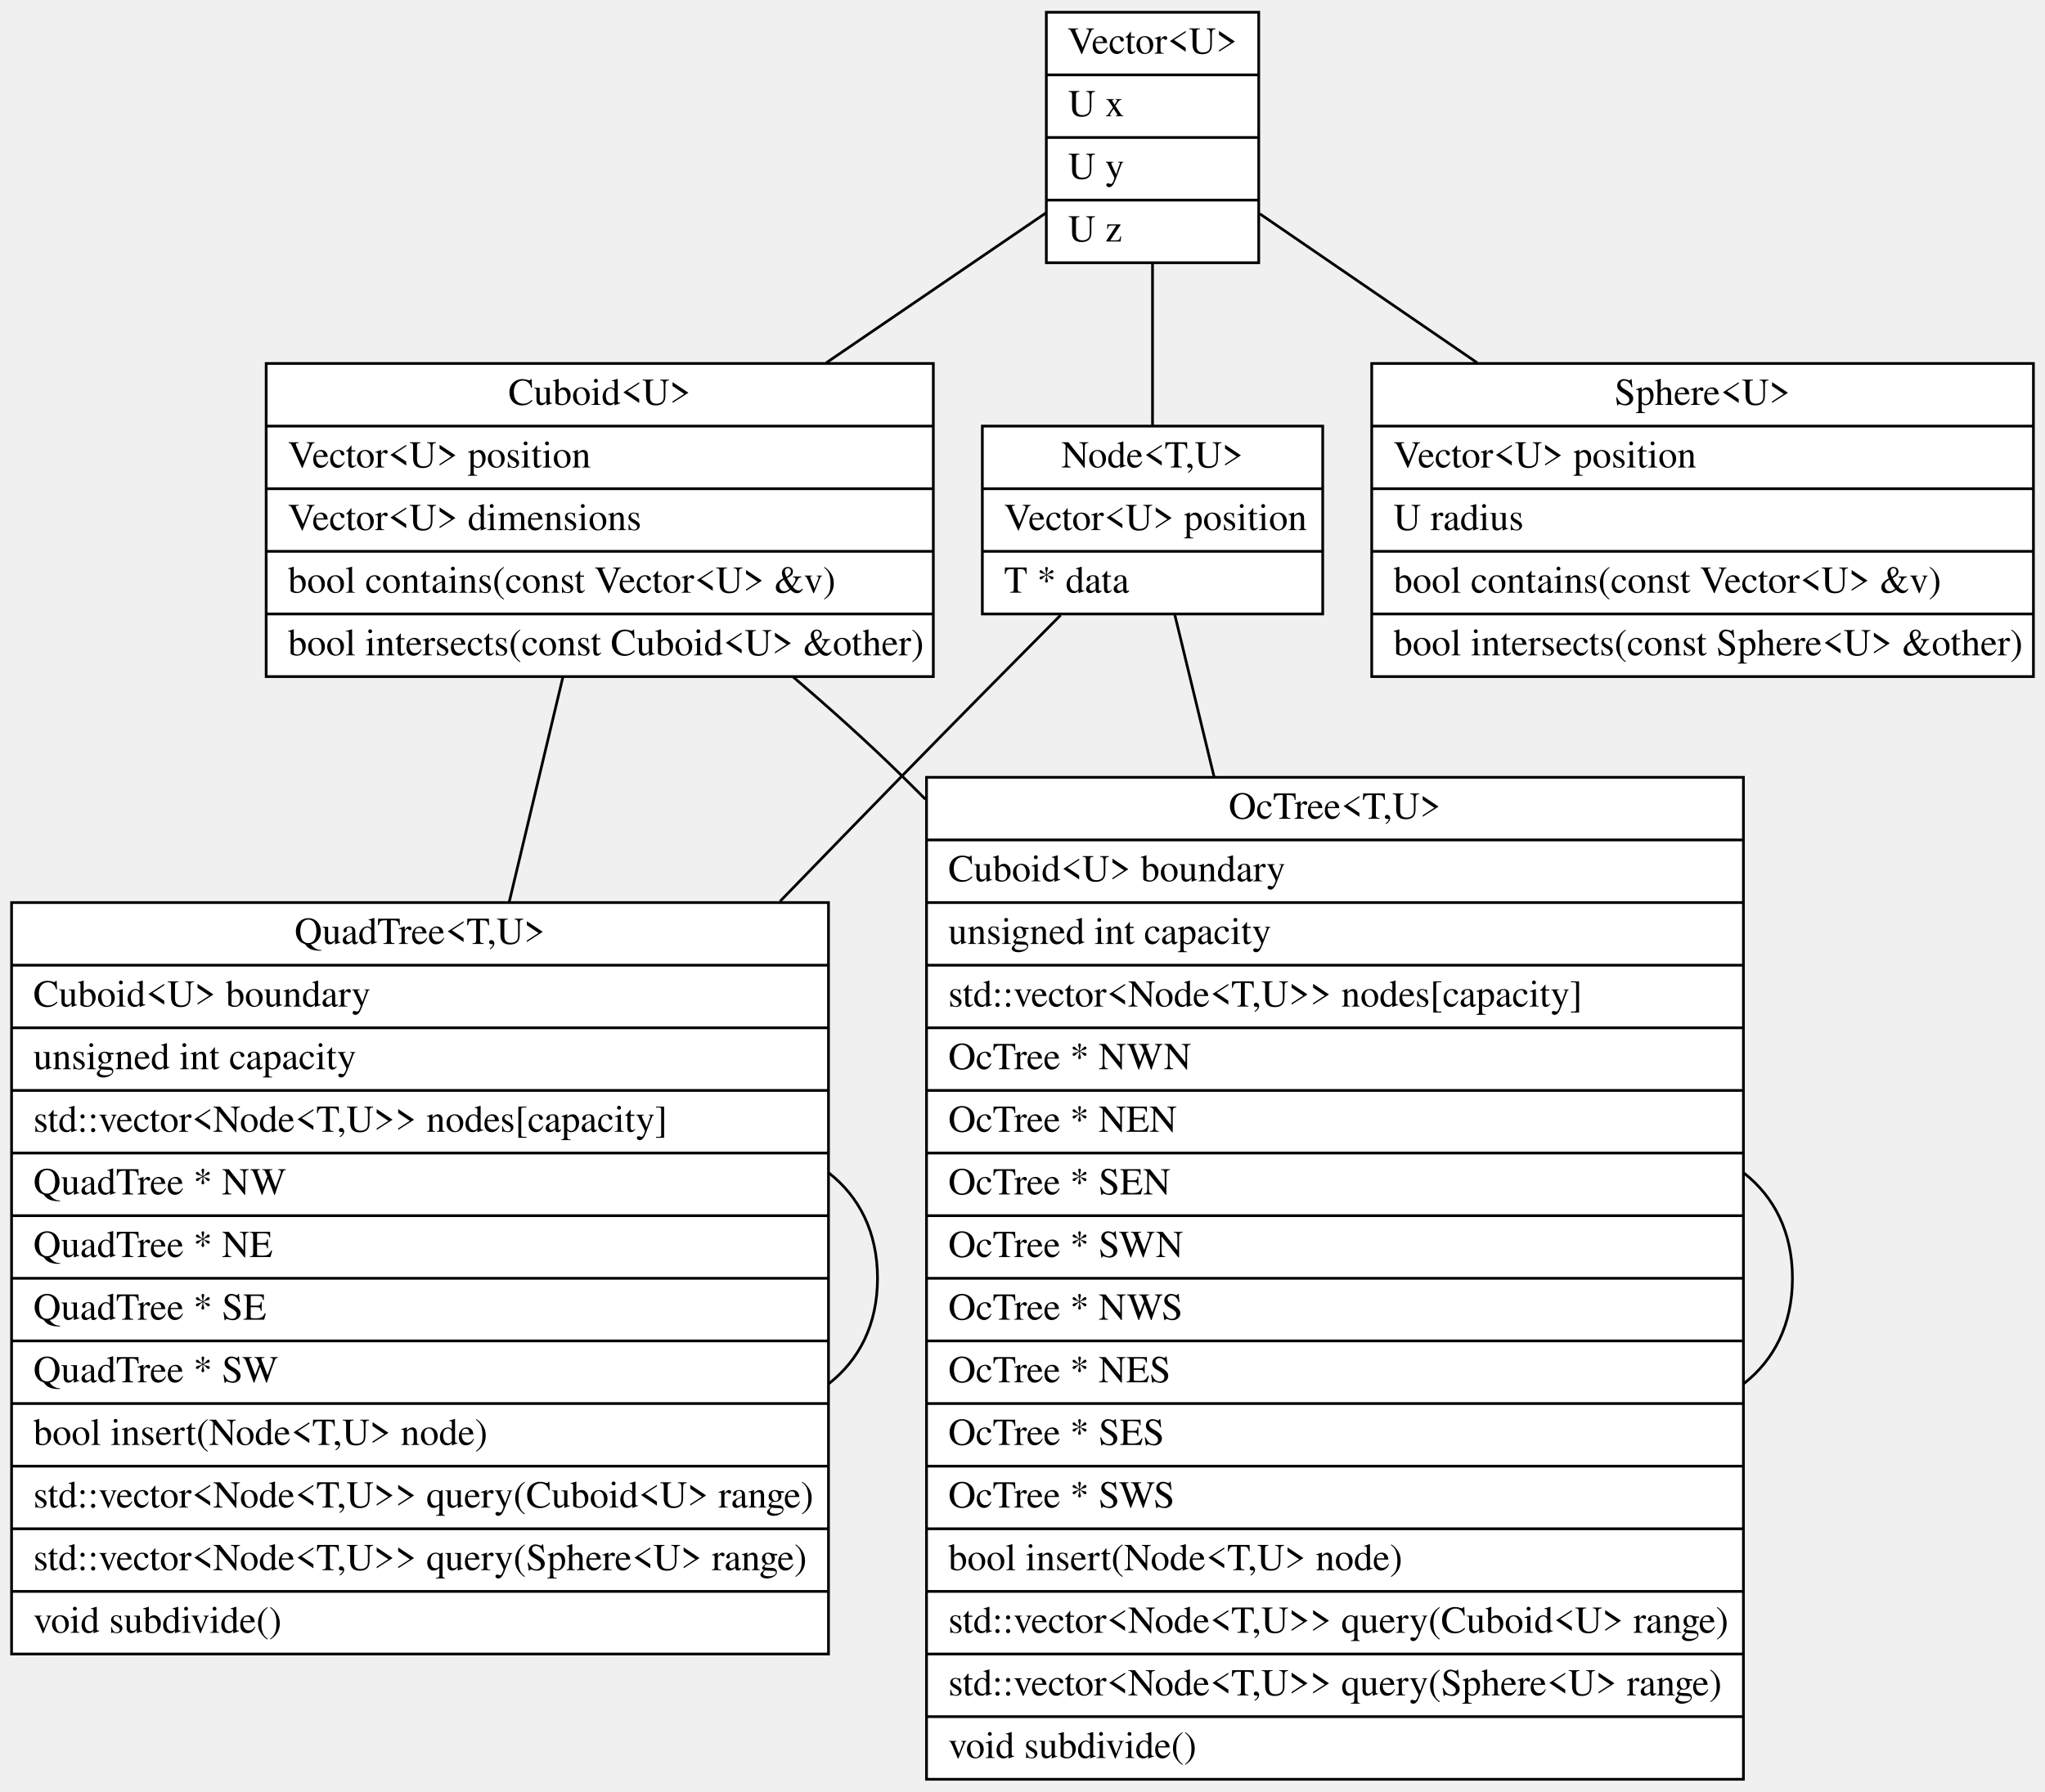
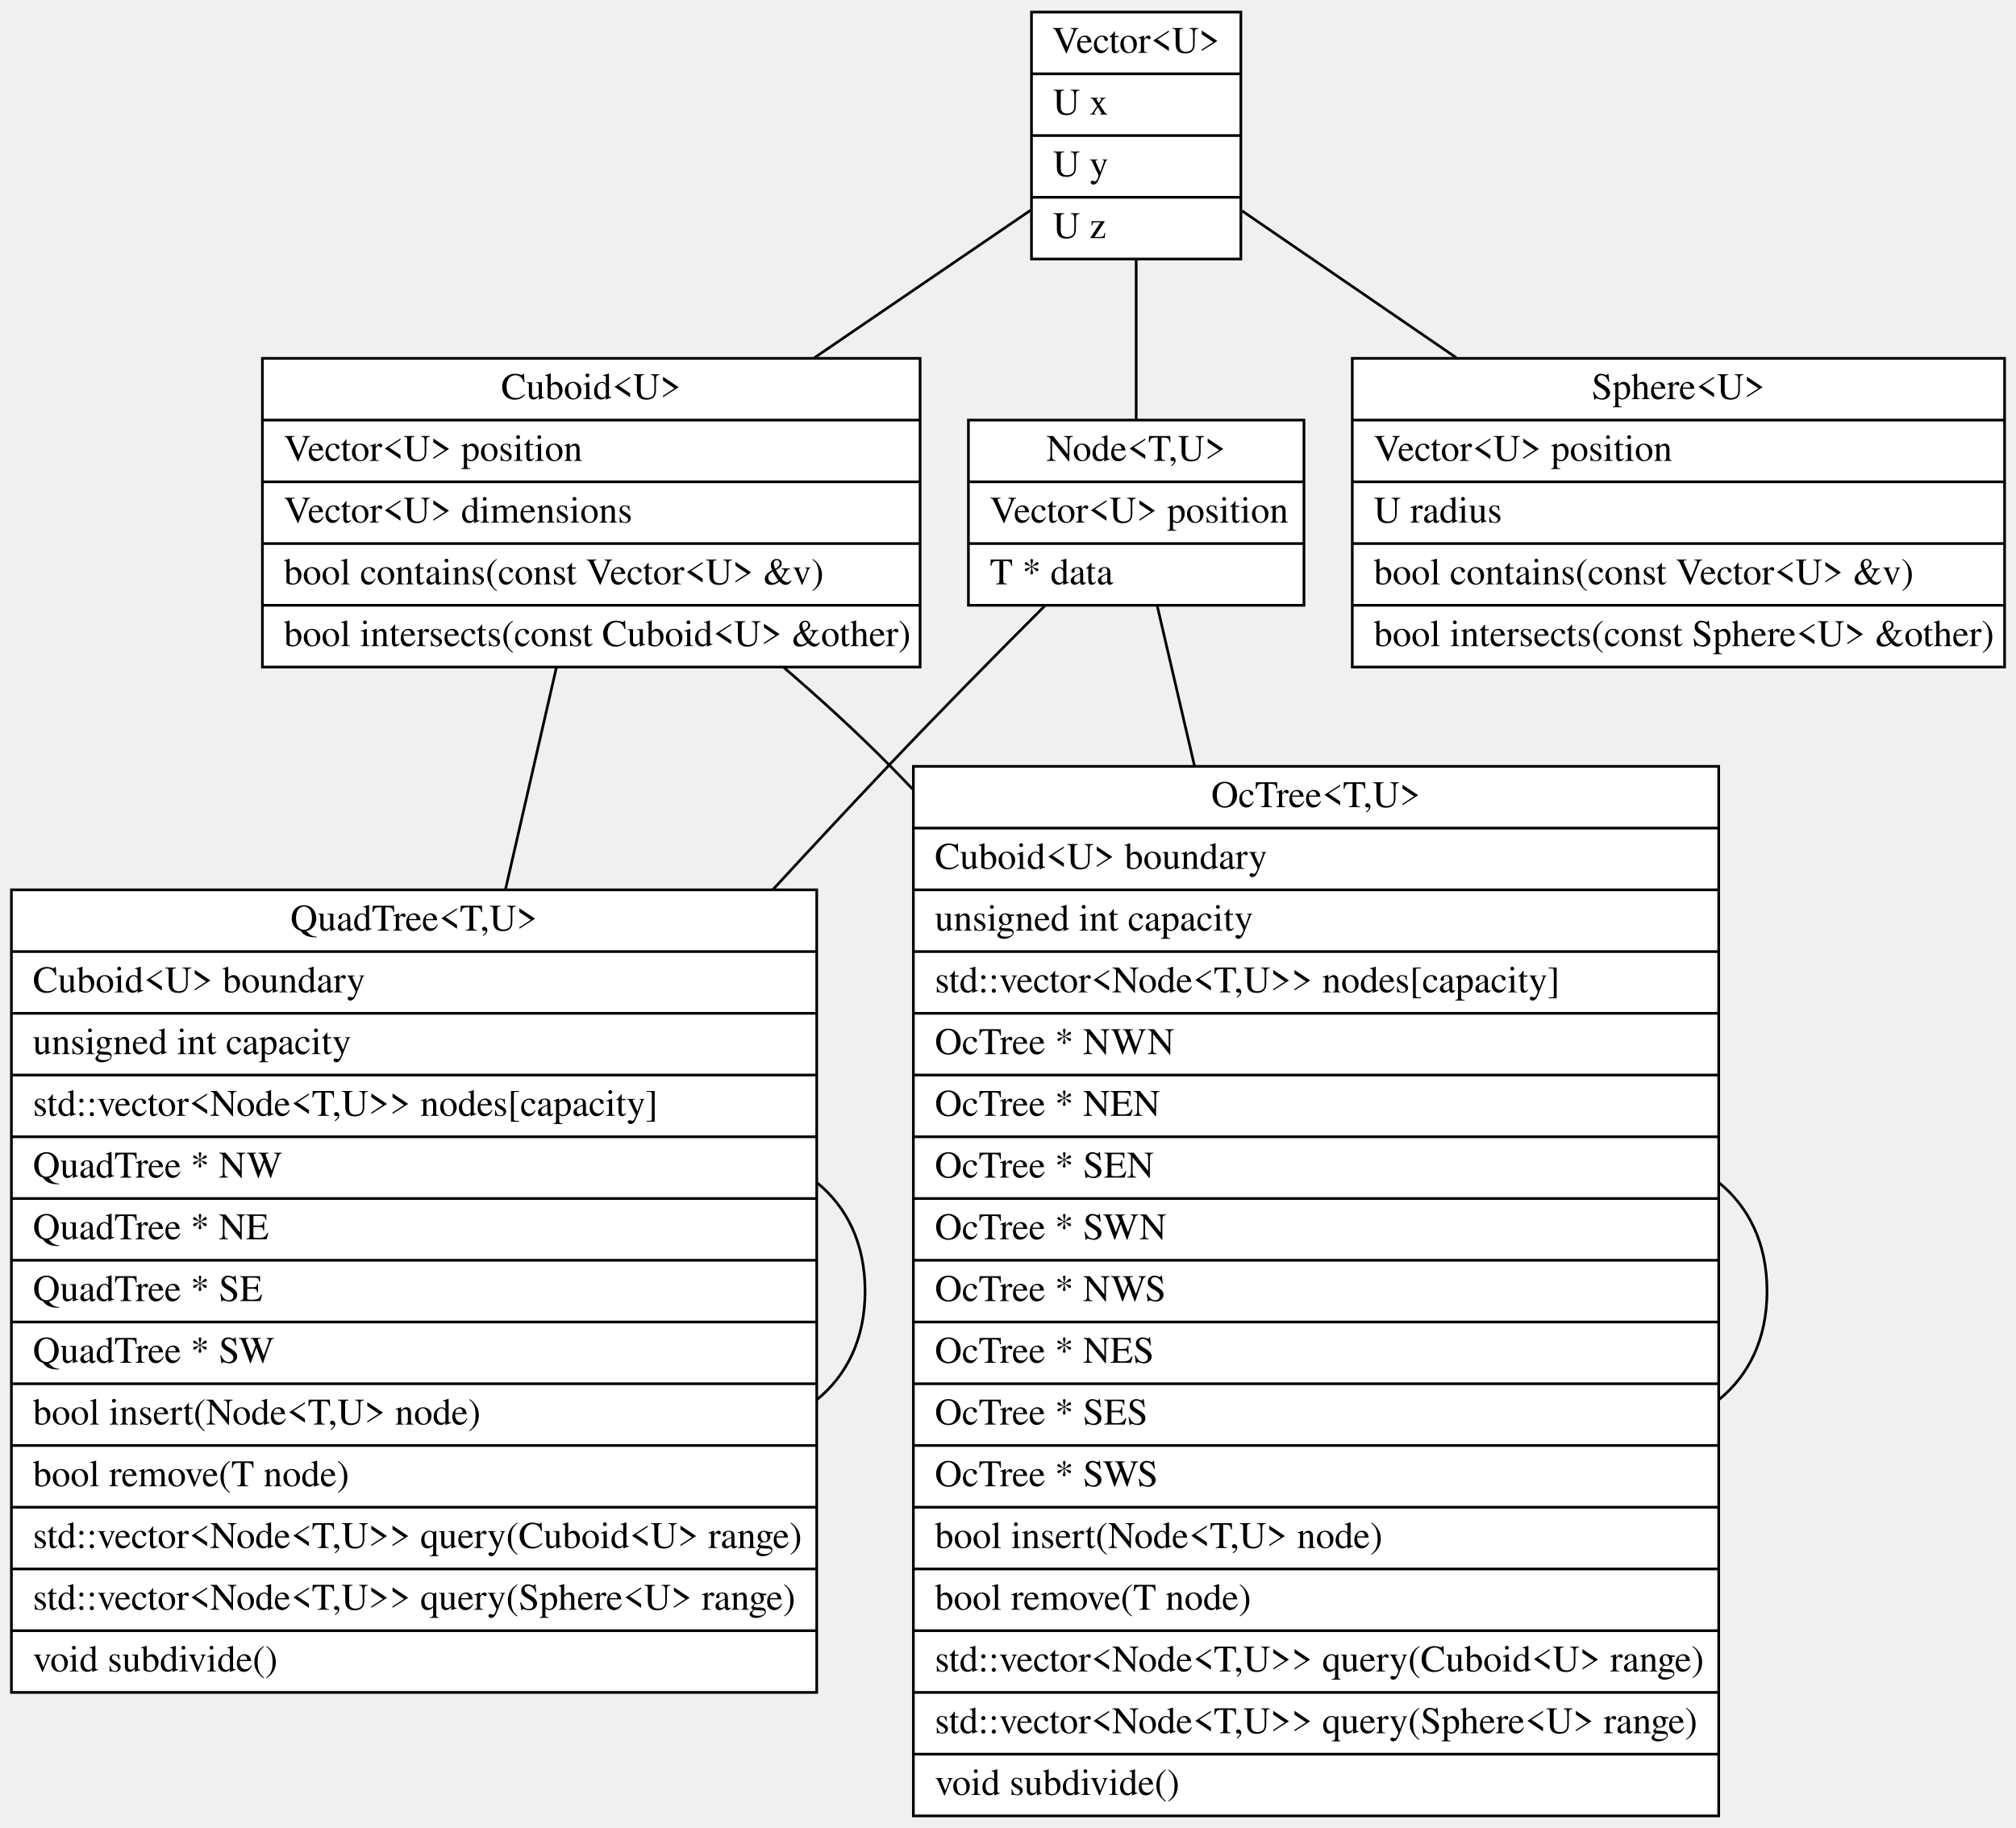
- <svg xmlns="http://www.w3.org/2000/svg" width="751pt" height="658pt" viewBox="0.00 0.00 750.50 658.00">
-   <g id="graph0" class="graph" transform="scale(1 1) rotate(0) translate(4 654)">
+ <svg xmlns="http://www.w3.org/2000/svg" width="751pt" height="681pt" viewBox="0.00 0.00 750.50 681.00">
+   <g id="graph0" class="graph" transform="scale(1 1) rotate(0) translate(4 677)">
    <g id="node1" class="node">
-       <polygon fill="white" stroke="black" points="380,-557.5 380,-649.5 458,-649.5 458,-557.5 380,-557.5" />
-       <text text-anchor="middle" x="419" y="-634.3" font-family="Times,serif" font-size="14.00">Vector&lt;U&gt;</text>
+       <polygon fill="white" stroke="black" points="380,-580.5 380,-672.5 458,-672.5 458,-580.5 380,-580.5" />
+       <text text-anchor="middle" x="419" y="-657.3" font-family="Times,serif" font-size="14.00">Vector&lt;U&gt;</text>
+       <polyline fill="none" stroke="black" points="380,-649.5 458,-649.5 " />
+       <text text-anchor="start" x="388" y="-634.3" font-family="Times,serif" font-size="14.00">U x</text>
      <polyline fill="none" stroke="black" points="380,-626.5 458,-626.5 " />
-       <text text-anchor="start" x="388" y="-611.3" font-family="Times,serif" font-size="14.00">U x</text>
+       <text text-anchor="start" x="388" y="-611.3" font-family="Times,serif" font-size="14.00">U y</text>
      <polyline fill="none" stroke="black" points="380,-603.5 458,-603.5 " />
-       <text text-anchor="start" x="388" y="-588.3" font-family="Times,serif" font-size="14.00">U y</text>
-       <polyline fill="none" stroke="black" points="380,-580.5 458,-580.5 " />
-       <text text-anchor="start" x="388" y="-565.3" font-family="Times,serif" font-size="14.00">U z</text>
+       <text text-anchor="start" x="388" y="-588.3" font-family="Times,serif" font-size="14.00">U z</text>
    </g>
    <g id="node2" class="node">
-       <polygon fill="white" stroke="black" points="356.5,-428.5 356.5,-497.5 481.5,-497.5 481.5,-428.5 356.5,-428.5" />
-       <text text-anchor="middle" x="419" y="-482.3" font-family="Times,serif" font-size="14.00">Node&lt;T,U&gt;</text>
+       <polygon fill="white" stroke="black" points="356.5,-451.5 356.5,-520.5 481.5,-520.5 481.5,-451.5 356.5,-451.5" />
+       <text text-anchor="middle" x="419" y="-505.3" font-family="Times,serif" font-size="14.00">Node&lt;T,U&gt;</text>
+       <polyline fill="none" stroke="black" points="356.5,-497.5 481.5,-497.5 " />
+       <text text-anchor="start" x="364.5" y="-482.3" font-family="Times,serif" font-size="14.00">Vector&lt;U&gt; position</text>
      <polyline fill="none" stroke="black" points="356.5,-474.5 481.5,-474.5 " />
-       <text text-anchor="start" x="364.5" y="-459.3" font-family="Times,serif" font-size="14.00">Vector&lt;U&gt; position</text>
-       <polyline fill="none" stroke="black" points="356.5,-451.5 481.5,-451.5 " />
-       <text text-anchor="start" x="364.5" y="-436.3" font-family="Times,serif" font-size="14.00">T * data</text>
+       <text text-anchor="start" x="364.5" y="-459.3" font-family="Times,serif" font-size="14.00">T * data</text>
    </g>
    <g id="edge1" class="edge">
-       <path fill="none" stroke="black" d="M419,-557.14C419,-537.74 419,-515.48 419,-497.58" />
+       <path fill="none" stroke="black" d="M419,-580.14C419,-560.74 419,-538.48 419,-520.58" />
    </g>
    <g id="node3" class="node">
-       <polygon fill="white" stroke="black" points="499.5,-405.5 499.5,-520.5 742.5,-520.5 742.5,-405.5 499.5,-405.5" />
-       <text text-anchor="middle" x="621" y="-505.3" font-family="Times,serif" font-size="14.00">Sphere&lt;U&gt;</text>
+       <polygon fill="white" stroke="black" points="499.5,-428.5 499.5,-543.5 742.5,-543.5 742.5,-428.5 499.5,-428.5" />
+       <text text-anchor="middle" x="621" y="-528.3" font-family="Times,serif" font-size="14.00">Sphere&lt;U&gt;</text>
+       <polyline fill="none" stroke="black" points="499.5,-520.5 742.5,-520.5 " />
+       <text text-anchor="start" x="507.5" y="-505.3" font-family="Times,serif" font-size="14.00">Vector&lt;U&gt; position</text>
      <polyline fill="none" stroke="black" points="499.5,-497.5 742.5,-497.5 " />
-       <text text-anchor="start" x="507.5" y="-482.3" font-family="Times,serif" font-size="14.00">Vector&lt;U&gt; position</text>
+       <text text-anchor="start" x="507.5" y="-482.3" font-family="Times,serif" font-size="14.00">U radius</text>
      <polyline fill="none" stroke="black" points="499.5,-474.5 742.5,-474.5 " />
-       <text text-anchor="start" x="507.5" y="-459.3" font-family="Times,serif" font-size="14.00">U radius</text>
+       <text text-anchor="start" x="507.5" y="-459.3" font-family="Times,serif" font-size="14.00">bool contains(const Vector&lt;U&gt; &amp;v)</text>
      <polyline fill="none" stroke="black" points="499.5,-451.5 742.5,-451.5 " />
-       <text text-anchor="start" x="507.5" y="-436.3" font-family="Times,serif" font-size="14.00">bool contains(const Vector&lt;U&gt; &amp;v)</text>
-       <polyline fill="none" stroke="black" points="499.5,-428.5 742.5,-428.5 " />
-       <text text-anchor="start" x="507.5" y="-413.3" font-family="Times,serif" font-size="14.00">bool intersects(const Sphere&lt;U&gt; &amp;other)</text>
+       <text text-anchor="start" x="507.5" y="-436.3" font-family="Times,serif" font-size="14.00">bool intersects(const Sphere&lt;U&gt; &amp;other)</text>
    </g>
    <g id="edge3" class="edge">
-       <path fill="none" stroke="black" d="M458.42,-575.46C481.16,-559.88 510.62,-539.68 538.22,-520.76" />
+       <path fill="none" stroke="black" d="M458.42,-598.46C481.16,-582.88 510.62,-562.68 538.22,-543.76" />
    </g>
    <g id="node4" class="node">
-       <polygon fill="white" stroke="black" points="93.5,-405.5 93.5,-520.5 338.5,-520.5 338.5,-405.5 93.5,-405.5" />
-       <text text-anchor="middle" x="216" y="-505.3" font-family="Times,serif" font-size="14.00">Cuboid&lt;U&gt;</text>
+       <polygon fill="white" stroke="black" points="93.5,-428.5 93.5,-543.5 338.5,-543.5 338.5,-428.5 93.5,-428.5" />
+       <text text-anchor="middle" x="216" y="-528.3" font-family="Times,serif" font-size="14.00">Cuboid&lt;U&gt;</text>
+       <polyline fill="none" stroke="black" points="93.5,-520.5 338.5,-520.5 " />
+       <text text-anchor="start" x="101.5" y="-505.3" font-family="Times,serif" font-size="14.00">Vector&lt;U&gt; position</text>
      <polyline fill="none" stroke="black" points="93.5,-497.5 338.5,-497.5 " />
-       <text text-anchor="start" x="101.5" y="-482.3" font-family="Times,serif" font-size="14.00">Vector&lt;U&gt; position</text>
+       <text text-anchor="start" x="101.5" y="-482.3" font-family="Times,serif" font-size="14.00">Vector&lt;U&gt; dimensions</text>
      <polyline fill="none" stroke="black" points="93.5,-474.5 338.5,-474.5 " />
-       <text text-anchor="start" x="101.5" y="-459.3" font-family="Times,serif" font-size="14.00">Vector&lt;U&gt; dimensions</text>
+       <text text-anchor="start" x="101.5" y="-459.3" font-family="Times,serif" font-size="14.00">bool contains(const Vector&lt;U&gt; &amp;v)</text>
      <polyline fill="none" stroke="black" points="93.5,-451.5 338.5,-451.5 " />
-       <text text-anchor="start" x="101.5" y="-436.3" font-family="Times,serif" font-size="14.00">bool contains(const Vector&lt;U&gt; &amp;v)</text>
-       <polyline fill="none" stroke="black" points="93.5,-428.5 338.5,-428.5 " />
-       <text text-anchor="start" x="101.5" y="-413.3" font-family="Times,serif" font-size="14.00">bool intersects(const Cuboid&lt;U&gt; &amp;other)</text>
+       <text text-anchor="start" x="101.5" y="-436.3" font-family="Times,serif" font-size="14.00">bool intersects(const Cuboid&lt;U&gt; &amp;other)</text>
    </g>
    <g id="edge2" class="edge">
-       <path fill="none" stroke="black" d="M379.86,-575.8C356.94,-560.16 327.08,-539.78 299.14,-520.72" />
+       <path fill="none" stroke="black" d="M379.86,-598.8C356.94,-583.16 327.08,-562.78 299.14,-543.72" />
    </g>
    <g id="node5" class="node">
-       <polygon fill="white" stroke="black" points="0,-46.5 0,-322.5 300,-322.5 300,-46.5 0,-46.5" />
-       <text text-anchor="middle" x="150" y="-307.3" font-family="Times,serif" font-size="14.00">QuadTree&lt;T,U&gt;</text>
+       <polygon fill="white" stroke="black" points="0,-46.5 0,-345.5 300,-345.5 300,-46.5 0,-46.5" />
+       <text text-anchor="middle" x="150" y="-330.3" font-family="Times,serif" font-size="14.00">QuadTree&lt;T,U&gt;</text>
+       <polyline fill="none" stroke="black" points="0,-322.5 300,-322.5 " />
+       <text text-anchor="start" x="8" y="-307.3" font-family="Times,serif" font-size="14.00">Cuboid&lt;U&gt; boundary</text>
      <polyline fill="none" stroke="black" points="0,-299.5 300,-299.5 " />
-       <text text-anchor="start" x="8" y="-284.3" font-family="Times,serif" font-size="14.00">Cuboid&lt;U&gt; boundary</text>
+       <text text-anchor="start" x="8" y="-284.3" font-family="Times,serif" font-size="14.00">unsigned int capacity</text>
      <polyline fill="none" stroke="black" points="0,-276.5 300,-276.5 " />
-       <text text-anchor="start" x="8" y="-261.3" font-family="Times,serif" font-size="14.00">unsigned int capacity</text>
+       <text text-anchor="start" x="8" y="-261.3" font-family="Times,serif" font-size="14.00">std::vector&lt;Node&lt;T,U&gt;&gt; nodes[capacity]</text>
      <polyline fill="none" stroke="black" points="0,-253.5 300,-253.5 " />
-       <text text-anchor="start" x="8" y="-238.3" font-family="Times,serif" font-size="14.00">std::vector&lt;Node&lt;T,U&gt;&gt; nodes[capacity]</text>
+       <text text-anchor="start" x="8" y="-238.3" font-family="Times,serif" font-size="14.00">QuadTree * NW</text>
      <polyline fill="none" stroke="black" points="0,-230.5 300,-230.5 " />
-       <text text-anchor="start" x="8" y="-215.3" font-family="Times,serif" font-size="14.00">QuadTree * NW</text>
+       <text text-anchor="start" x="8" y="-215.3" font-family="Times,serif" font-size="14.00">QuadTree * NE</text>
      <polyline fill="none" stroke="black" points="0,-207.5 300,-207.5 " />
-       <text text-anchor="start" x="8" y="-192.3" font-family="Times,serif" font-size="14.00">QuadTree * NE</text>
+       <text text-anchor="start" x="8" y="-192.3" font-family="Times,serif" font-size="14.00">QuadTree * SE</text>
      <polyline fill="none" stroke="black" points="0,-184.5 300,-184.5 " />
-       <text text-anchor="start" x="8" y="-169.3" font-family="Times,serif" font-size="14.00">QuadTree * SE</text>
+       <text text-anchor="start" x="8" y="-169.3" font-family="Times,serif" font-size="14.00">QuadTree * SW</text>
      <polyline fill="none" stroke="black" points="0,-161.5 300,-161.5 " />
-       <text text-anchor="start" x="8" y="-146.3" font-family="Times,serif" font-size="14.00">QuadTree * SW</text>
+       <text text-anchor="start" x="8" y="-146.3" font-family="Times,serif" font-size="14.00">bool insert(Node&lt;T,U&gt; node)</text>
      <polyline fill="none" stroke="black" points="0,-138.5 300,-138.5 " />
-       <text text-anchor="start" x="8" y="-123.3" font-family="Times,serif" font-size="14.00">bool insert(Node&lt;T,U&gt; node)</text>
+       <text text-anchor="start" x="8" y="-123.3" font-family="Times,serif" font-size="14.00">bool remove(T node)</text>
      <polyline fill="none" stroke="black" points="0,-115.5 300,-115.5 " />
      <text text-anchor="start" x="8" y="-100.3" font-family="Times,serif" font-size="14.00">std::vector&lt;Node&lt;T,U&gt;&gt; query(Cuboid&lt;U&gt; range)</text>
      <polyline fill="none" stroke="black" points="0,-92.5 300,-92.5 " />
      <text text-anchor="start" x="8" y="-77.3" font-family="Times,serif" font-size="14.00">std::vector&lt;Node&lt;T,U&gt;&gt; query(Sphere&lt;U&gt; range)</text>
      <polyline fill="none" stroke="black" points="0,-69.5 300,-69.5 " />
      <text text-anchor="start" x="8" y="-54.3" font-family="Times,serif" font-size="14.00">void subdivide()</text>
    </g>
    <g id="edge4" class="edge">
-       <path fill="none" stroke="black" d="M385.26,-428.08C367.8,-410.5 346.2,-388.66 327,-369 312.46,-354.12 297.3,-338.52 282.22,-322.96" />
+       <path fill="none" stroke="black" d="M385,-451.34C367.48,-433.82 345.9,-411.94 327,-392 312.84,-377.06 298.2,-361.36 283.68,-345.6" />
    </g>
    <g id="node6" class="node">
-       <polygon fill="white" stroke="black" points="336,-0.5 336,-368.5 636,-368.5 636,-0.5 336,-0.5" />
-       <text text-anchor="middle" x="486" y="-353.3" font-family="Times,serif" font-size="14.00">OcTree&lt;T,U&gt;</text>
+       <polygon fill="white" stroke="black" points="336,-0.5 336,-391.5 636,-391.5 636,-0.5 336,-0.5" />
+       <text text-anchor="middle" x="486" y="-376.3" font-family="Times,serif" font-size="14.00">OcTree&lt;T,U&gt;</text>
+       <polyline fill="none" stroke="black" points="336,-368.5 636,-368.5 " />
+       <text text-anchor="start" x="344" y="-353.3" font-family="Times,serif" font-size="14.00">Cuboid&lt;U&gt; boundary</text>
      <polyline fill="none" stroke="black" points="336,-345.5 636,-345.5 " />
-       <text text-anchor="start" x="344" y="-330.3" font-family="Times,serif" font-size="14.00">Cuboid&lt;U&gt; boundary</text>
+       <text text-anchor="start" x="344" y="-330.3" font-family="Times,serif" font-size="14.00">unsigned int capacity</text>
      <polyline fill="none" stroke="black" points="336,-322.5 636,-322.5 " />
-       <text text-anchor="start" x="344" y="-307.3" font-family="Times,serif" font-size="14.00">unsigned int capacity</text>
+       <text text-anchor="start" x="344" y="-307.3" font-family="Times,serif" font-size="14.00">std::vector&lt;Node&lt;T,U&gt;&gt; nodes[capacity]</text>
      <polyline fill="none" stroke="black" points="336,-299.5 636,-299.5 " />
-       <text text-anchor="start" x="344" y="-284.3" font-family="Times,serif" font-size="14.00">std::vector&lt;Node&lt;T,U&gt;&gt; nodes[capacity]</text>
+       <text text-anchor="start" x="344" y="-284.3" font-family="Times,serif" font-size="14.00">OcTree * NWN</text>
      <polyline fill="none" stroke="black" points="336,-276.5 636,-276.5 " />
-       <text text-anchor="start" x="344" y="-261.3" font-family="Times,serif" font-size="14.00">OcTree * NWN</text>
+       <text text-anchor="start" x="344" y="-261.3" font-family="Times,serif" font-size="14.00">OcTree * NEN</text>
      <polyline fill="none" stroke="black" points="336,-253.5 636,-253.5 " />
-       <text text-anchor="start" x="344" y="-238.3" font-family="Times,serif" font-size="14.00">OcTree * NEN</text>
+       <text text-anchor="start" x="344" y="-238.3" font-family="Times,serif" font-size="14.00">OcTree * SEN</text>
      <polyline fill="none" stroke="black" points="336,-230.5 636,-230.5 " />
-       <text text-anchor="start" x="344" y="-215.3" font-family="Times,serif" font-size="14.00">OcTree * SEN</text>
+       <text text-anchor="start" x="344" y="-215.3" font-family="Times,serif" font-size="14.00">OcTree * SWN</text>
      <polyline fill="none" stroke="black" points="336,-207.5 636,-207.5 " />
-       <text text-anchor="start" x="344" y="-192.3" font-family="Times,serif" font-size="14.00">OcTree * SWN</text>
+       <text text-anchor="start" x="344" y="-192.3" font-family="Times,serif" font-size="14.00">OcTree * NWS</text>
      <polyline fill="none" stroke="black" points="336,-184.5 636,-184.5 " />
-       <text text-anchor="start" x="344" y="-169.3" font-family="Times,serif" font-size="14.00">OcTree * NWS</text>
+       <text text-anchor="start" x="344" y="-169.3" font-family="Times,serif" font-size="14.00">OcTree * NES</text>
      <polyline fill="none" stroke="black" points="336,-161.5 636,-161.5 " />
-       <text text-anchor="start" x="344" y="-146.3" font-family="Times,serif" font-size="14.00">OcTree * NES</text>
+       <text text-anchor="start" x="344" y="-146.3" font-family="Times,serif" font-size="14.00">OcTree * SES</text>
      <polyline fill="none" stroke="black" points="336,-138.5 636,-138.5 " />
-       <text text-anchor="start" x="344" y="-123.3" font-family="Times,serif" font-size="14.00">OcTree * SES</text>
+       <text text-anchor="start" x="344" y="-123.3" font-family="Times,serif" font-size="14.00">OcTree * SWS</text>
      <polyline fill="none" stroke="black" points="336,-115.5 636,-115.5 " />
-       <text text-anchor="start" x="344" y="-100.3" font-family="Times,serif" font-size="14.00">OcTree * SWS</text>
+       <text text-anchor="start" x="344" y="-100.3" font-family="Times,serif" font-size="14.00">bool insert(Node&lt;T,U&gt; node)</text>
      <polyline fill="none" stroke="black" points="336,-92.5 636,-92.5 " />
-       <text text-anchor="start" x="344" y="-77.3" font-family="Times,serif" font-size="14.00">bool insert(Node&lt;T,U&gt; node)</text>
+       <text text-anchor="start" x="344" y="-77.3" font-family="Times,serif" font-size="14.00">bool remove(T node)</text>
      <polyline fill="none" stroke="black" points="336,-69.5 636,-69.5 " />
      <text text-anchor="start" x="344" y="-54.3" font-family="Times,serif" font-size="14.00">std::vector&lt;Node&lt;T,U&gt;&gt; query(Cuboid&lt;U&gt; range)</text>
      <polyline fill="none" stroke="black" points="336,-46.5 636,-46.5 " />
      <text text-anchor="start" x="344" y="-31.3" font-family="Times,serif" font-size="14.00">std::vector&lt;Node&lt;T,U&gt;&gt; query(Sphere&lt;U&gt; range)</text>
      <polyline fill="none" stroke="black" points="336,-23.5 636,-23.5 " />
      <text text-anchor="start" x="344" y="-8.3" font-family="Times,serif" font-size="14.00">void subdivide()</text>
    </g>
    <g id="edge5" class="edge">
-       <path fill="none" stroke="black" d="M427.14,-428.38C431.08,-412.18 436.12,-391.38 441.58,-368.78" />
+       <path fill="none" stroke="black" d="M426.82,-451.4C430.58,-435.22 435.42,-414.4 440.72,-391.66" />
    </g>
    <g id="edge6" class="edge">
-       <path fill="none" stroke="black" d="M202.48,-405.38C196.72,-381.2 189.7,-351.84 182.72,-322.56" />
+       <path fill="none" stroke="black" d="M203.04,-428.44C197.54,-404.44 190.84,-375.24 184.08,-345.76" />
    </g>
    <g id="edge7" class="edge">
-       <path fill="none" stroke="black" d="M287.06,-405.34C300.66,-393.7 314.54,-381.26 327,-369 329.86,-366.2 332.72,-363.34 335.58,-360.46" />
+       <path fill="none" stroke="black" d="M287.66,-428.4C301.14,-416.8 314.82,-404.34 327,-392 329.92,-389.04 332.84,-386.04 335.74,-383" />
    </g>
    <g id="edge8" class="edge">
-       <path fill="none" stroke="black" d="M300.16,-223.18C311.22,-214.5 318,-201.6 318,-184.5 318,-167.4 311.22,-154.5 300.16,-145.82" />
+       <path fill="none" stroke="black" d="M300.16,-236.36C311.22,-227.3 318,-213.84 318,-196 318,-178.16 311.22,-164.7 300.16,-155.64" />
    </g>
    <g id="edge9" class="edge">
-       <path fill="none" stroke="black" d="M636.16,-223.18C647.22,-214.5 654,-201.6 654,-184.5 654,-167.4 647.22,-154.5 636.16,-145.82" />
+       <path fill="none" stroke="black" d="M636.16,-236.36C647.22,-227.3 654,-213.84 654,-196 654,-178.16 647.22,-164.7 636.16,-155.64" />
    </g>
  </g>
</svg>
